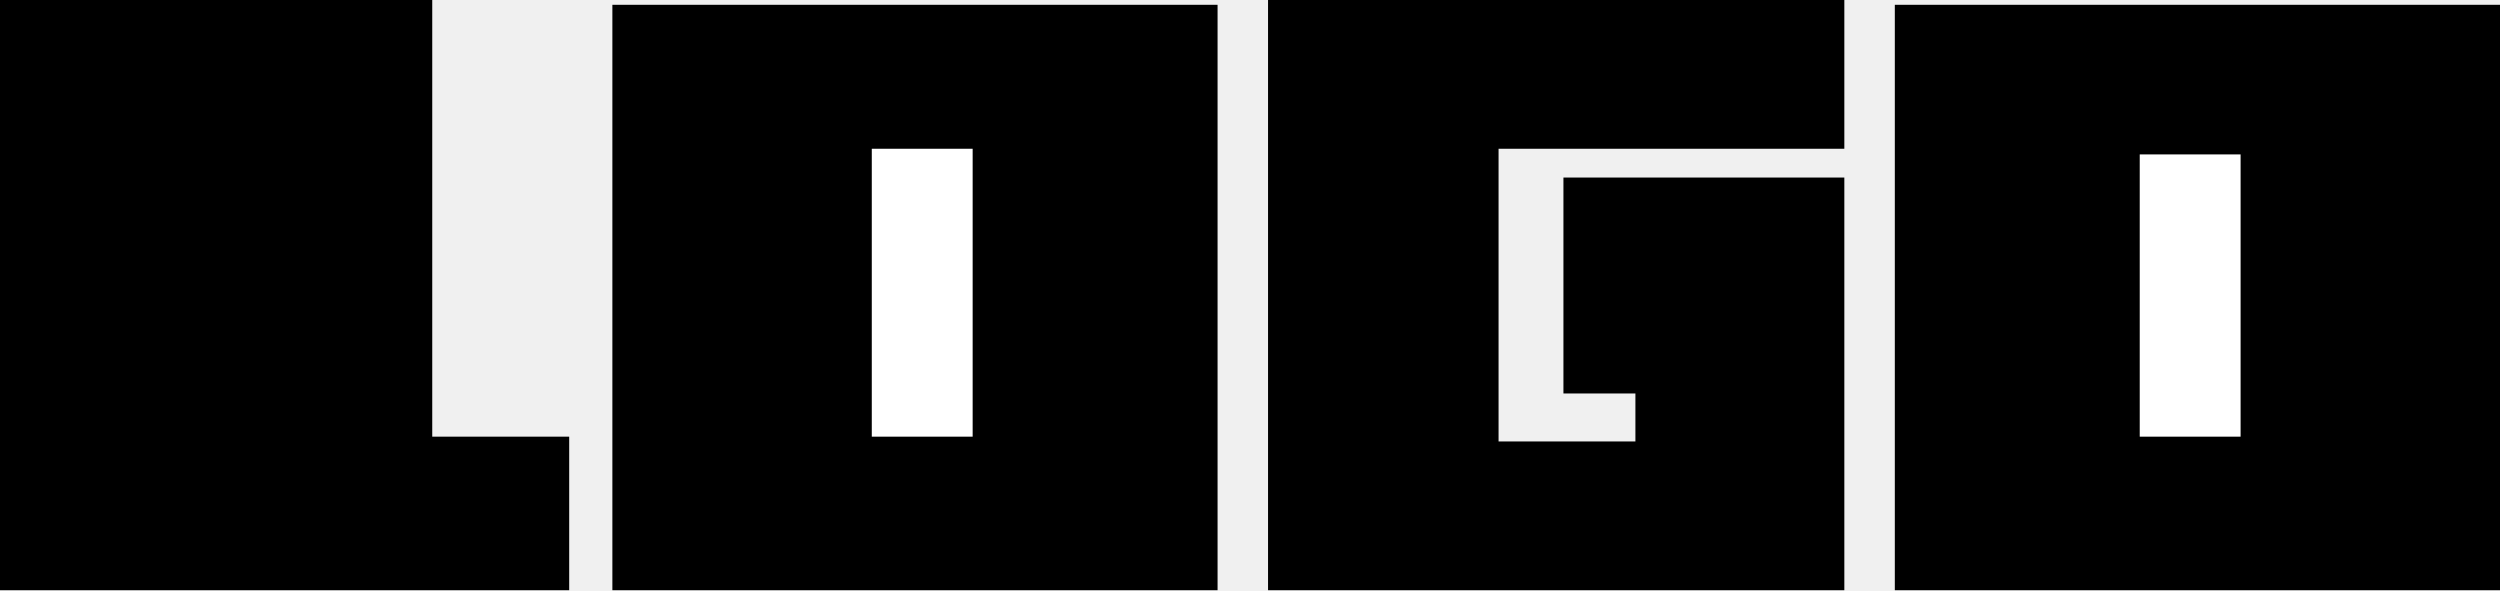
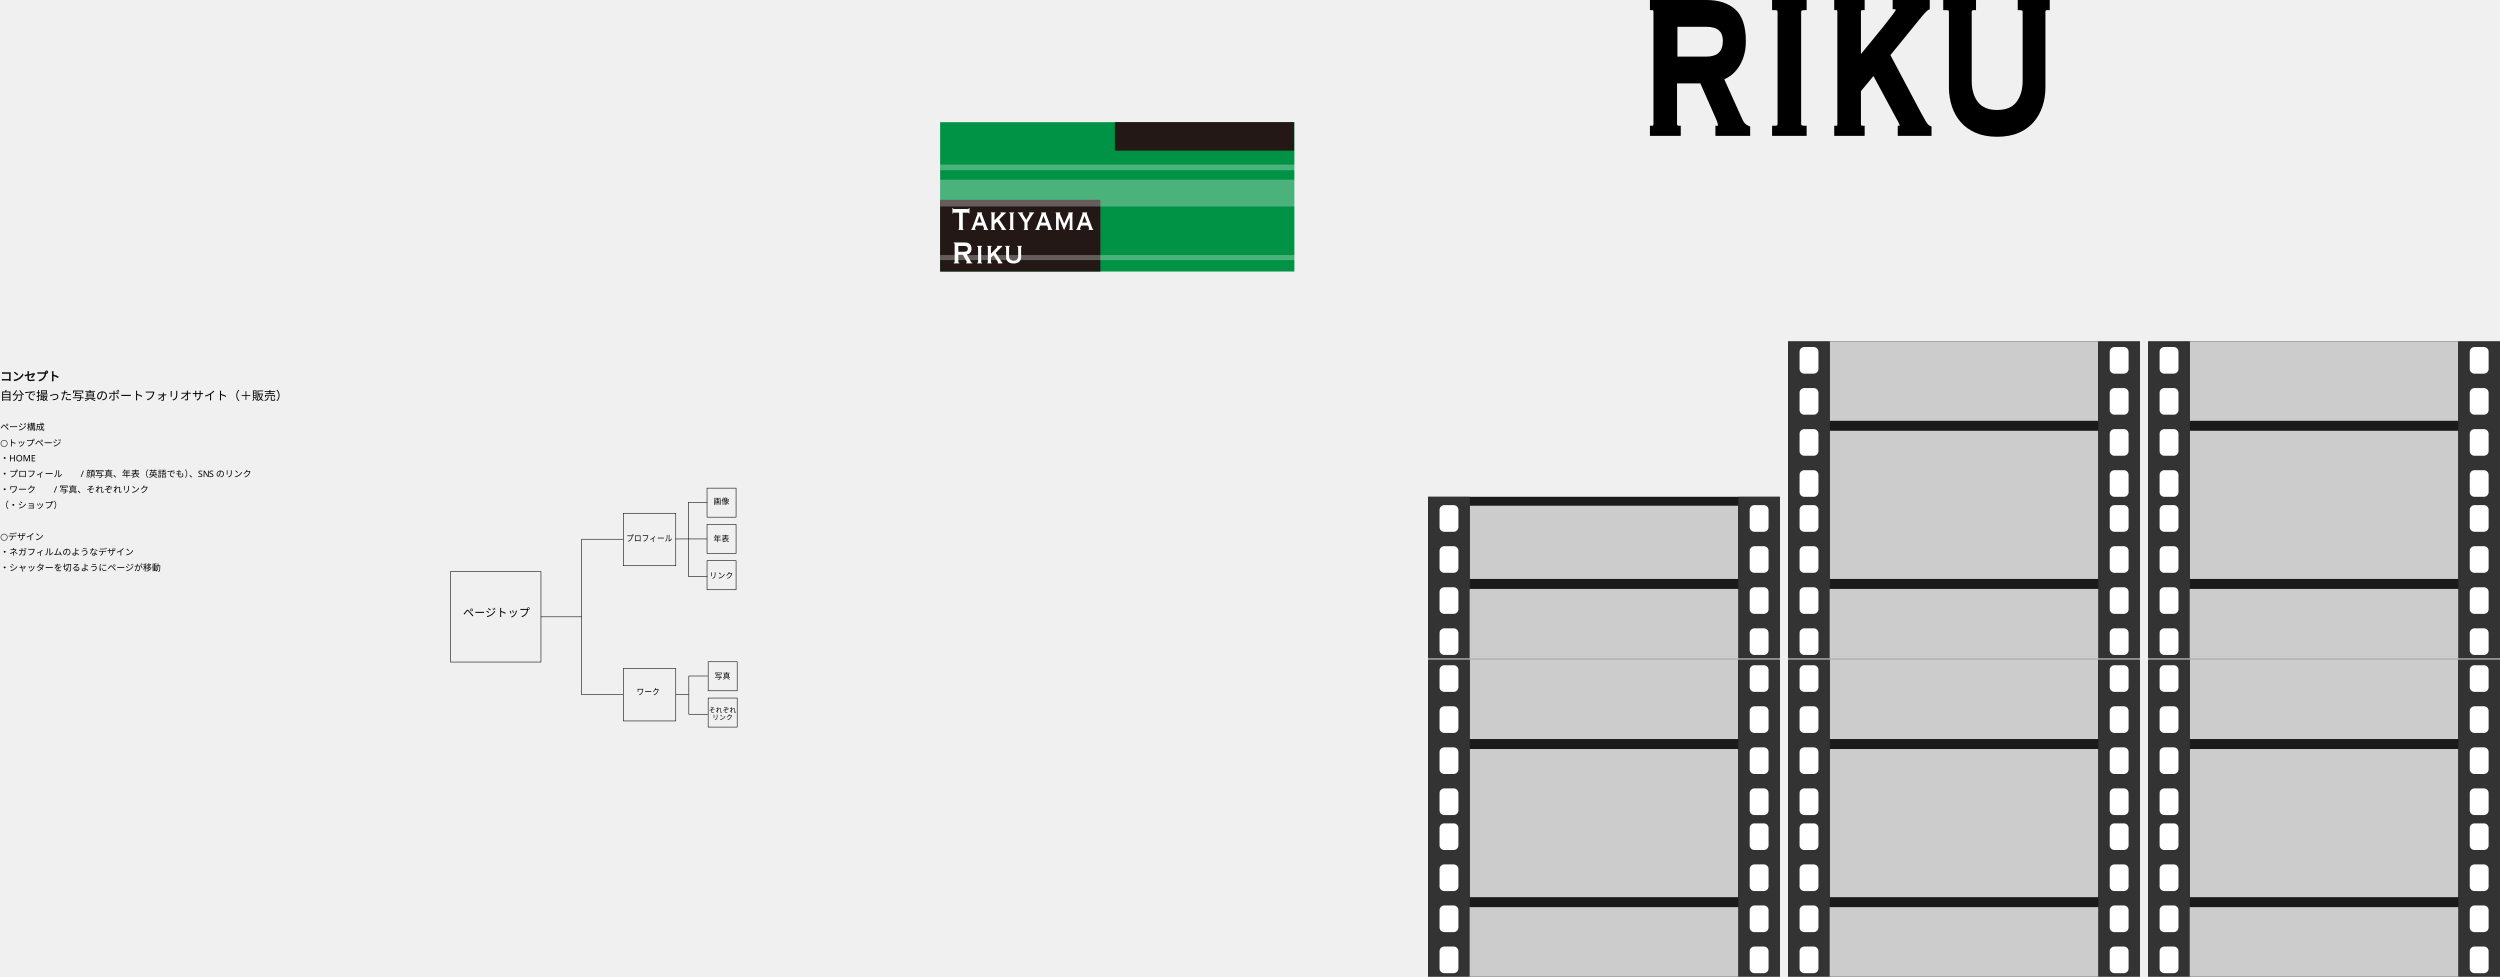
- <svg xmlns="http://www.w3.org/2000/svg" id="_イヤー_2" viewBox="0 0 260.5 61.5">
+ <svg xmlns="http://www.w3.org/2000/svg" id="_イヤー_1" viewBox="0 0 4477.93 1749.08">
  <defs>
-     <style>.cls-1{fill:#fff;}</style>
+     <style>.cls-1{fill:#009245;}.cls-2{fill:#fff;}.cls-3{fill:#333;}.cls-4{fill:#ccc;}.cls-5{fill:#231815;}.cls-6{fill:#1a1a1a;}.cls-7{fill:rgba(255,255,255,.3);}.cls-8{letter-spacing:.25em;}.cls-9{font-size:16px;}.cls-9,.cls-10,.cls-11,.cls-12,.cls-13,.cls-14,.cls-15{font-family:KozGoPr6N-Regular-83pv-RKSJ-H, 'Kozuka Gothic Pr6N';}.cls-10{font-size:8.97px;letter-spacing:.03em;}.cls-16{stroke-width:.99px;}.cls-16,.cls-17{fill:none;}.cls-16,.cls-17,.cls-14{stroke:#000;stroke-miterlimit:10;}.cls-11{font-size:14.57px;letter-spacing:.03em;}.cls-12,.cls-14{font-size:21.47px;}.cls-13{font-size:10.4px;letter-spacing:.03em;}.cls-18{letter-spacing:-.5em;}.cls-19{letter-spacing:-.5em;}.cls-14{stroke-width:.71px;}.cls-15{font-size:11.19px;letter-spacing:.03em;}</style>
  </defs>
-   <g id="_イヤー_1-2">
-     <g>
-       <polygon points="0 0 0 61.5 59.31 61.5 59.31 45.5 45.04 45.5 45.04 0 0 0" />
-       <polygon points="192.18 0 132.13 0 132.13 61.5 192.18 61.5 192.18 18.5 162.91 18.5 162.91 41 170.41 41 170.41 46 156.15 46 156.15 15.5 192.18 15.5 192.18 0" />
-       <g>
-         <rect x="63.81" y=".5" width="63.06" height="61" />
-         <rect class="cls-1" x="90.84" y="15.5" width="10.51" height="30" />
-       </g>
-       <g>
-         <rect x="197.44" y=".5" width="63.06" height="61" />
-         <rect class="cls-1" x="222.96" y="16.09" width="10.51" height="29.41" />
-       </g>
-     </g>
+   <text class="cls-14" transform="translate(.35 681.94)">
+     <tspan x="0" y="0">コンセプト</tspan>
+   </text>
+   <text class="cls-12" transform="translate(.35 716.45)">
+     <tspan x="0" y="0">自分で撮った写真のポートフォリオサイト（＋販売</tspan>
+     <tspan class="cls-19" x="493.84" y="0">）</tspan>
+   </text>
+   <text class="cls-9" transform="translate(.35 770.42)">
+     <tspan x="0" y="0">ページ構成</tspan>
+     <tspan x="0" y="28">○トップページ</tspan>
+     <tspan x="0" y="56">　・HOME</tspan>
+     <tspan x="0" y="84">　・プロフィール　</tspan>
+     <tspan class="cls-8" x="144" y="84">/</tspan>
+     <tspan x="154.1" y="84">顔写真、年表（英語でも</tspan>
+     <tspan class="cls-18" x="330.1" y="84">）</tspan>
+     <tspan x="338.1" y="84">、SN</tspan>
+     <tspan class="cls-8" x="373.84" y="84">S</tspan>
+     <tspan x="386.27" y="84">のリンク</tspan>
+     <tspan x="0" y="112">　・ワーク　</tspan>
+     <tspan class="cls-8" x="96" y="112">/</tspan>
+     <tspan x="106.1" y="112">写真、それぞれリンク</tspan>
+     <tspan x="0" y="140"> </tspan>
+     <tspan class="cls-18" x="3.73" y="140"> </tspan>
+     <tspan x="-.54" y="140">（・ショップ</tspan>
+     <tspan class="cls-18" x="95.46" y="140">）</tspan>
+     <tspan x="0" y="196">○デザイン</tspan>
+     <tspan x="0" y="224">　・ネガフィルムのようなデザイン</tspan>
+     <tspan x="0" y="252">　・シャッターを切るようにページが移動</tspan>
+   </text>
+   <rect class="cls-16" x="806.93" y="1023.84" width="162" height="162" />
+   <rect class="cls-16" x="1116.43" y="1197.34" width="94" height="94" />
+   <rect class="cls-16" x="1116.43" y="919.34" width="94" height="94" />
+   <rect class="cls-16" x="1266.43" y="874.34" width="52" height="52" />
+   <rect class="cls-16" x="1266.43" y="939.34" width="52" height="52" />
+   <rect class="cls-16" x="1266.43" y="1004.34" width="52" height="52" />
+   <text class="cls-11" transform="translate(829.42 1104.53) scale(1.34 1.38)">
+     <tspan x="0" y="0">ページトップ</tspan>
+   </text>
+   <line class="cls-17" x1="968.93" y1="1104.84" x2="1041.93" y2="1104.84" />
+   <line class="cls-17" x1="1209.93" y1="965.34" x2="1266.43" y2="965.34" />
+   <polyline class="cls-17" points="1115.93 1244.34 1041.93 1244.34 1041.93 1243.84 1041.93 965.84 1115.93 965.84" />
+   <polyline class="cls-17" points="1266.93 1032.34 1232.93 1032.34 1232.93 1032.1 1232.93 899.84 1266.93 899.84" />
+   <text class="cls-15" transform="translate(1121.86 969.66) scale(1.2 1.38)">
+     <tspan x="0" y="0">プロフィール</tspan>
+   </text>
+   <text class="cls-15" transform="translate(1140.4 1244.66) scale(1.2 1.38)">
+     <tspan x="0" y="0">ワーク</tspan>
+   </text>
+   <rect class="cls-16" x="1268.43" y="1185.34" width="52" height="52" />
+   <rect class="cls-16" x="1268.43" y="1250.34" width="52" height="52" />
+   <line class="cls-17" x1="1210.83" y1="1244.35" x2="1233.43" y2="1244.35" />
+   <polyline class="cls-17" points="1267.83 1279.36 1233.83 1279.36 1233.83 1279.24 1233.83 1210.84 1267.83 1210.84" />
+   <text class="cls-13" transform="translate(1277.92 902.97) scale(1.34 1.38)">
+     <tspan x="0" y="0">画像</tspan>
+   </text>
+   <text class="cls-13" transform="translate(1277.92 969.97) scale(1.34 1.38)">
+     <tspan x="0" y="0">年表</tspan>
+   </text>
+   <text class="cls-13" transform="translate(1270.76 1035.97) scale(1.34 1.38)">
+     <tspan x="0" y="0">リンク</tspan>
+   </text>
+   <text class="cls-13" transform="translate(1279.92 1215.97) scale(1.34 1.38)">
+     <tspan x="0" y="0">写真</tspan>
+   </text>
+   <text class="cls-10" transform="translate(1269.54 1276.46) scale(1.34 1.38)">
+     <tspan x="0" y="0">それぞれ</tspan>
+     <tspan x="4.61" y="9.3">リンク</tspan>
+   </text>
+   <g>
+     <rect class="cls-6" x="2557.84" y="1181.61" width="630.08" height="567.47" />
+     <rect class="cls-4" x="2632.37" y="1181.61" width="480.86" height="142.12" />
+     <rect class="cls-4" x="2632.37" y="1341.62" width="481.01" height="265.35" />
+     <g>
+       <rect class="cls-3" x="2558.08" y="1181.61" width="74.54" height="567.47" />
+       <g>
+         <rect class="cls-2" x="2578.46" y="1191.55" width="33.79" height="47.7" rx="8.5" ry="8.5" />
+         <rect class="cls-2" x="2578.46" y="1265.1" width="33.79" height="47.7" rx="8.5" ry="8.5" />
+         <rect class="cls-2" x="2578.46" y="1338.64" width="33.79" height="47.7" rx="8.5" ry="8.5" />
+         <rect class="cls-2" x="2578.46" y="1412.18" width="33.79" height="47.7" rx="8.5" ry="8.5" />
+         <rect class="cls-2" x="2578.46" y="1474.79" width="33.79" height="47.7" rx="8.5" ry="8.5" />
+         <rect class="cls-2" x="2578.46" y="1548.33" width="33.79" height="47.7" rx="8.5" ry="8.5" />
+         <rect class="cls-2" x="2578.46" y="1621.87" width="33.79" height="47.7" rx="8.5" ry="8.5" />
+         <rect class="cls-2" x="2578.46" y="1695.42" width="33.79" height="47.7" rx="8.5" ry="8.5" />
+       </g>
+     </g>
+     <g>
+       <rect class="cls-3" x="3113.63" y="1181.61" width="74.54" height="567.47" />
+       <g>
+         <rect class="cls-2" x="3134" y="1191.55" width="33.79" height="47.7" rx="8.5" ry="8.5" />
+         <rect class="cls-2" x="3134" y="1265.1" width="33.79" height="47.7" rx="8.5" ry="8.5" />
+         <rect class="cls-2" x="3134" y="1338.64" width="33.79" height="47.7" rx="8.5" ry="8.5" />
+         <rect class="cls-2" x="3134" y="1412.18" width="33.79" height="47.7" rx="8.5" ry="8.5" />
+         <rect class="cls-2" x="3134" y="1474.79" width="33.79" height="47.7" rx="8.5" ry="8.5" />
+         <rect class="cls-2" x="3134" y="1548.33" width="33.79" height="47.7" rx="8.5" ry="8.5" />
+         <rect class="cls-2" x="3134" y="1621.87" width="33.79" height="47.7" rx="8.5" ry="8.5" />
+         <rect class="cls-2" x="3134" y="1695.42" width="33.79" height="47.7" rx="8.5" ry="8.5" />
+       </g>
+     </g>
+     <rect class="cls-4" x="2632.37" y="1624.86" width="481.01" height="124.23" />
+   </g>
+   <g>
+     <rect class="cls-6" x="3202.72" y="1181.61" width="630.08" height="567.47" />
+     <rect class="cls-4" x="3277.26" y="1181.61" width="480.86" height="142.12" />
+     <rect class="cls-4" x="3277.26" y="1341.62" width="481.01" height="265.35" />
+     <g>
+       <rect class="cls-3" x="3202.97" y="1181.61" width="74.54" height="567.47" />
+       <g>
+         <rect class="cls-2" x="3223.34" y="1191.55" width="33.79" height="47.7" rx="8.5" ry="8.5" />
+         <rect class="cls-2" x="3223.34" y="1265.1" width="33.79" height="47.7" rx="8.5" ry="8.5" />
+         <rect class="cls-2" x="3223.34" y="1338.64" width="33.79" height="47.7" rx="8.5" ry="8.5" />
+         <rect class="cls-2" x="3223.34" y="1412.18" width="33.79" height="47.7" rx="8.5" ry="8.5" />
+         <rect class="cls-2" x="3223.34" y="1474.79" width="33.79" height="47.7" rx="8.5" ry="8.5" />
+         <rect class="cls-2" x="3223.34" y="1548.33" width="33.79" height="47.7" rx="8.5" ry="8.5" />
+         <rect class="cls-2" x="3223.34" y="1621.87" width="33.79" height="47.7" rx="8.5" ry="8.5" />
+         <rect class="cls-2" x="3223.34" y="1695.42" width="33.79" height="47.7" rx="8.5" ry="8.5" />
+       </g>
+     </g>
+     <g>
+       <rect class="cls-3" x="3758.51" y="1181.61" width="74.54" height="567.47" />
+       <g>
+         <rect class="cls-2" x="3778.88" y="1191.55" width="33.79" height="47.7" rx="8.5" ry="8.5" />
+         <rect class="cls-2" x="3778.88" y="1265.1" width="33.79" height="47.7" rx="8.5" ry="8.5" />
+         <rect class="cls-2" x="3778.88" y="1338.64" width="33.79" height="47.7" rx="8.5" ry="8.5" />
+         <rect class="cls-2" x="3778.88" y="1412.18" width="33.79" height="47.7" rx="8.5" ry="8.5" />
+         <rect class="cls-2" x="3778.88" y="1474.79" width="33.79" height="47.7" rx="8.5" ry="8.5" />
+         <rect class="cls-2" x="3778.88" y="1548.33" width="33.79" height="47.7" rx="8.5" ry="8.5" />
+         <rect class="cls-2" x="3778.88" y="1621.87" width="33.79" height="47.7" rx="8.5" ry="8.5" />
+         <rect class="cls-2" x="3778.88" y="1695.42" width="33.79" height="47.7" rx="8.5" ry="8.5" />
+       </g>
+     </g>
+     <rect class="cls-4" x="3277.26" y="1624.86" width="481.01" height="124.23" />
+   </g>
+   <g>
+     <rect class="cls-6" x="3847.61" y="1181.61" width="630.08" height="567.47" />
+     <rect class="cls-4" x="3922.14" y="1181.61" width="480.86" height="142.12" />
+     <rect class="cls-4" x="3922.14" y="1341.62" width="481.01" height="265.35" />
+     <g>
+       <rect class="cls-3" x="3847.85" y="1181.61" width="74.54" height="567.47" />
+       <g>
+         <rect class="cls-2" x="3868.23" y="1191.55" width="33.79" height="47.7" rx="8.5" ry="8.5" />
+         <rect class="cls-2" x="3868.23" y="1265.1" width="33.79" height="47.7" rx="8.5" ry="8.5" />
+         <rect class="cls-2" x="3868.23" y="1338.64" width="33.79" height="47.7" rx="8.5" ry="8.5" />
+         <rect class="cls-2" x="3868.23" y="1412.18" width="33.79" height="47.7" rx="8.5" ry="8.5" />
+         <rect class="cls-2" x="3868.23" y="1474.79" width="33.79" height="47.7" rx="8.5" ry="8.5" />
+         <rect class="cls-2" x="3868.23" y="1548.33" width="33.79" height="47.7" rx="8.5" ry="8.5" />
+         <rect class="cls-2" x="3868.23" y="1621.87" width="33.79" height="47.7" rx="8.5" ry="8.5" />
+         <rect class="cls-2" x="3868.23" y="1695.42" width="33.79" height="47.7" rx="8.5" ry="8.5" />
+       </g>
+     </g>
+     <g>
+       <rect class="cls-3" x="4403.4" y="1181.61" width="74.54" height="567.47" />
+       <g>
+         <rect class="cls-2" x="4423.77" y="1191.55" width="33.79" height="47.7" rx="8.5" ry="8.5" />
+         <rect class="cls-2" x="4423.77" y="1265.1" width="33.79" height="47.7" rx="8.5" ry="8.5" />
+         <rect class="cls-2" x="4423.77" y="1338.64" width="33.79" height="47.7" rx="8.5" ry="8.5" />
+         <rect class="cls-2" x="4423.77" y="1412.18" width="33.79" height="47.7" rx="8.5" ry="8.5" />
+         <rect class="cls-2" x="4423.77" y="1474.79" width="33.79" height="47.7" rx="8.5" ry="8.5" />
+         <rect class="cls-2" x="4423.77" y="1548.33" width="33.79" height="47.7" rx="8.5" ry="8.5" />
+         <rect class="cls-2" x="4423.77" y="1621.87" width="33.79" height="47.7" rx="8.5" ry="8.5" />
+         <rect class="cls-2" x="4423.77" y="1695.42" width="33.79" height="47.7" rx="8.5" ry="8.5" />
+       </g>
+     </g>
+     <rect class="cls-4" x="3922.14" y="1624.86" width="481.01" height="124.23" />
+   </g>
+   <rect class="cls-6" x="2557.84" y="889.84" width="630.08" height="289.24" />
+   <rect class="cls-4" x="2632.37" y="905.84" width="481.01" height="131.13" />
+   <rect class="cls-3" x="2558.08" y="889.84" width="74.54" height="289.24" />
+   <rect class="cls-2" x="2578.46" y="904.79" width="33.79" height="47.7" rx="8.5" ry="8.5" />
+   <rect class="cls-2" x="2578.46" y="978.33" width="33.79" height="47.7" rx="8.5" ry="8.5" />
+   <rect class="cls-2" x="2578.46" y="1051.87" width="33.79" height="47.7" rx="8.5" ry="8.5" />
+   <rect class="cls-2" x="2578.46" y="1125.42" width="33.79" height="47.7" rx="8.5" ry="8.5" />
+   <rect class="cls-3" x="3113.63" y="889.84" width="74.54" height="289.24" />
+   <rect class="cls-2" x="3134" y="904.79" width="33.79" height="47.7" rx="8.5" ry="8.5" />
+   <rect class="cls-2" x="3134" y="978.33" width="33.79" height="47.7" rx="8.5" ry="8.5" />
+   <rect class="cls-2" x="3134" y="1051.87" width="33.79" height="47.7" rx="8.5" ry="8.5" />
+   <rect class="cls-2" x="3134" y="1125.42" width="33.79" height="47.7" rx="8.5" ry="8.5" />
+   <rect class="cls-4" x="2632.37" y="1054.86" width="481.01" height="124.23" />
+   <g>
+     <rect class="cls-6" x="3202.72" y="611.61" width="630.08" height="567.47" />
+     <rect class="cls-4" x="3277.26" y="611.61" width="480.86" height="142.12" />
+     <rect class="cls-4" x="3277.26" y="771.62" width="481.01" height="265.35" />
+     <g>
+       <rect class="cls-3" x="3202.97" y="611.61" width="74.54" height="567.47" />
+       <g>
+         <rect class="cls-2" x="3223.34" y="621.55" width="33.79" height="47.7" rx="8.5" ry="8.5" />
+         <rect class="cls-2" x="3223.34" y="695.1" width="33.79" height="47.7" rx="8.5" ry="8.5" />
+         <rect class="cls-2" x="3223.34" y="768.64" width="33.79" height="47.7" rx="8.5" ry="8.5" />
+         <rect class="cls-2" x="3223.34" y="842.18" width="33.79" height="47.7" rx="8.5" ry="8.5" />
+         <rect class="cls-2" x="3223.34" y="904.79" width="33.79" height="47.7" rx="8.5" ry="8.5" />
+         <rect class="cls-2" x="3223.34" y="978.33" width="33.79" height="47.7" rx="8.5" ry="8.5" />
+         <rect class="cls-2" x="3223.34" y="1051.87" width="33.79" height="47.7" rx="8.5" ry="8.5" />
+         <rect class="cls-2" x="3223.34" y="1125.42" width="33.79" height="47.7" rx="8.5" ry="8.5" />
+       </g>
+     </g>
+     <g>
+       <rect class="cls-3" x="3758.51" y="611.61" width="74.54" height="567.47" />
+       <g>
+         <rect class="cls-2" x="3778.88" y="621.55" width="33.79" height="47.7" rx="8.5" ry="8.5" />
+         <rect class="cls-2" x="3778.88" y="695.1" width="33.79" height="47.7" rx="8.5" ry="8.5" />
+         <rect class="cls-2" x="3778.88" y="768.64" width="33.79" height="47.7" rx="8.5" ry="8.5" />
+         <rect class="cls-2" x="3778.88" y="842.18" width="33.79" height="47.7" rx="8.5" ry="8.5" />
+         <rect class="cls-2" x="3778.88" y="904.79" width="33.79" height="47.7" rx="8.5" ry="8.5" />
+         <rect class="cls-2" x="3778.88" y="978.33" width="33.79" height="47.7" rx="8.5" ry="8.5" />
+         <rect class="cls-2" x="3778.88" y="1051.87" width="33.79" height="47.7" rx="8.5" ry="8.5" />
+         <rect class="cls-2" x="3778.88" y="1125.42" width="33.79" height="47.7" rx="8.5" ry="8.5" />
+       </g>
+     </g>
+     <rect class="cls-4" x="3277.26" y="1054.86" width="481.01" height="124.23" />
+   </g>
+   <g>
+     <rect class="cls-6" x="3847.61" y="611.61" width="630.08" height="567.47" />
+     <rect class="cls-4" x="3922.14" y="611.61" width="480.86" height="142.12" />
+     <rect class="cls-4" x="3922.14" y="771.62" width="481.01" height="265.35" />
+     <g>
+       <rect class="cls-3" x="3847.85" y="611.61" width="74.54" height="567.47" />
+       <g>
+         <rect class="cls-2" x="3868.23" y="621.55" width="33.79" height="47.7" rx="8.5" ry="8.5" />
+         <rect class="cls-2" x="3868.23" y="695.1" width="33.79" height="47.7" rx="8.5" ry="8.5" />
+         <rect class="cls-2" x="3868.23" y="768.64" width="33.79" height="47.7" rx="8.5" ry="8.5" />
+         <rect class="cls-2" x="3868.23" y="842.18" width="33.79" height="47.7" rx="8.5" ry="8.5" />
+         <rect class="cls-2" x="3868.23" y="904.79" width="33.79" height="47.7" rx="8.5" ry="8.5" />
+         <rect class="cls-2" x="3868.23" y="978.33" width="33.79" height="47.7" rx="8.5" ry="8.5" />
+         <rect class="cls-2" x="3868.23" y="1051.87" width="33.79" height="47.7" rx="8.5" ry="8.5" />
+         <rect class="cls-2" x="3868.23" y="1125.42" width="33.79" height="47.7" rx="8.5" ry="8.5" />
+       </g>
+     </g>
+     <g>
+       <rect class="cls-3" x="4403.4" y="611.61" width="74.54" height="567.47" />
+       <g>
+         <rect class="cls-2" x="4423.77" y="621.55" width="33.79" height="47.7" rx="8.5" ry="8.5" />
+         <rect class="cls-2" x="4423.77" y="695.1" width="33.79" height="47.7" rx="8.5" ry="8.5" />
+         <rect class="cls-2" x="4423.77" y="768.64" width="33.79" height="47.7" rx="8.5" ry="8.5" />
+         <rect class="cls-2" x="4423.77" y="842.18" width="33.79" height="47.7" rx="8.5" ry="8.5" />
+         <rect class="cls-2" x="4423.77" y="904.79" width="33.79" height="47.7" rx="8.5" ry="8.5" />
+         <rect class="cls-2" x="4423.77" y="978.33" width="33.79" height="47.7" rx="8.5" ry="8.5" />
+         <rect class="cls-2" x="4423.77" y="1051.87" width="33.79" height="47.7" rx="8.5" ry="8.5" />
+         <rect class="cls-2" x="4423.77" y="1125.42" width="33.79" height="47.7" rx="8.5" ry="8.5" />
+       </g>
+     </g>
+     <rect class="cls-4" x="3922.14" y="1054.86" width="481.01" height="124.23" />
+   </g>
+   <g>
+     <rect class="cls-1" x="1683.93" y="218.84" width="634.5" height="267.5" />
+     <rect class="cls-5" x="1996.93" y="218.84" width="321" height="51" />
+     <rect class="cls-5" x="1683.93" y="357.84" width="287" height="128.5" />
+     <g>
+       <path class="cls-2" d="M1724.49,409.24c0,.85,.42,1.28,1.26,1.28v1.28h-8.84v-1.28c.27,0,.51-.11,.72-.32,.21-.21,.32-.53,.32-.96v-28.33h-9.47c-.34,0-.68,.12-1,.36-.33,.24-.49,.69-.49,1.35h-1.03v-9.97h1.03c0,.67,.16,1.12,.49,1.35,.33,.24,.66,.36,1,.36h25.49c.34,0,.68-.12,1-.36,.33-.24,.49-.69,.49-1.35h1.03v9.97h-1.03c0-.66-.16-1.11-.49-1.35-.33-.24-.66-.36-1-.36h-9.47v28.33Z" />
+       <path class="cls-2" d="M1739.65,410.52c.46-.09,.83-.37,1.12-.82,.29-.45,.51-.87,.66-1.25l8.55-23.13c.23-.66,.41-1.2,.54-1.6,.13-.4,.2-.79,.2-1.17,0-.28-.05-.46-.14-.53-.1-.07-.2-.15-.32-.25v-1.28h8.67v1.28c-.12,.1-.24,.17-.37,.21-.13,.05-.2,.24-.2,.57,0,.28,.09,.63,.26,1.03,.17,.4,.35,.87,.55,1.39l9.3,24.2c.19,.43,.4,.74,.63,.93,.23,.19,.48,.33,.75,.43v1.28h-8.15v-1.07c.19,0,.39-.07,.6-.21,.21-.14,.32-.4,.32-.78,0-.28-.04-.54-.12-.78-.08-.24-.17-.54-.29-.93l-1.55-4.06h-12.28l-1.61,3.84c-.15,.38-.28,.72-.37,1.03-.1,.31-.14,.58-.14,.82,0,.38,.09,.62,.29,.71,.19,.1,.46,.14,.8,.14v1.28h-7.69v-1.28Zm19.17-11.82l-4.65-11.96-4.08,11.96h8.73Z" />
+       <path class="cls-2" d="M1781.38,409.45c0,.71,.36,1.07,1.09,1.07v1.28h-7.52v-1.28c.61,0,.92-.36,.92-1.07v-26.62c0-.71-.31-1.07-.92-1.07v-1.28h7.52v1.28c-.73,0-1.09,.36-1.09,1.07v11.6c1.3-1.33,2.64-2.67,4.02-4.02,1.38-1.35,2.62-2.6,3.73-3.74,1.11-1.14,2.03-2.1,2.76-2.88,.73-.78,1.09-1.27,1.09-1.46,0-.24-.11-.43-.32-.57-.21-.14-.41-.21-.6-.21v-1.07h9.47v1.28c-.46,.19-1.15,.74-2.07,1.64l-9.59,9.61,9.07,13.95c.46,.71,.96,1.44,1.49,2.17,.54,.74,1.07,1.2,1.61,1.39v1.28h-8.5v-1.28c.42,0,.63-.14,.63-.43,0-.19-.09-.45-.26-.78-.17-.33-.51-.85-1-1.57l-7.06-10.68-4.48,4.41v7.97Z" />
+       <path class="cls-2" d="M1807.79,410.52c.61,0,1.03-.08,1.26-.25,.23-.17,.34-.44,.34-.82v-26.62c0-.38-.11-.65-.34-.82-.23-.17-.65-.25-1.26-.25v-1.28h8.73v1.28c-1.07,0-1.61,.36-1.61,1.07v26.62c0,.71,.54,1.07,1.61,1.07v1.28h-8.73v-1.28Z" />
+       <path class="cls-2" d="M1825.18,382.97c-.27-.43-.59-.74-.98-.93-.38-.19-.75-.28-1.09-.28v-1.28h9.47v1.28c-.19,0-.4,.08-.63,.25-.23,.17-.34,.39-.34,.68s.08,.55,.23,.78c.15,.24,.32,.52,.52,.85l5.8,9.4,5.11-8.83c.34-.62,.6-1.08,.77-1.39,.17-.31,.26-.6,.26-.89,0-.38-.1-.62-.29-.71-.19-.09-.38-.14-.57-.14v-1.28h8.78v1.28c-.46,0-.97,.32-1.52,.96-.56,.64-1.04,1.29-1.46,1.96l-8.78,14.09v10.68c0,.71,.36,1.07,1.09,1.07v1.28h-7.63v-1.28c.69,0,1.03-.36,1.03-1.07v-10.96l-9.76-15.52Z" />
+       <path class="cls-2" d="M1854.51,410.52c.46-.09,.83-.37,1.12-.82,.29-.45,.51-.87,.66-1.25l8.55-23.13c.23-.66,.41-1.2,.54-1.6,.13-.4,.2-.79,.2-1.17,0-.28-.05-.46-.14-.53-.1-.07-.2-.15-.32-.25v-1.28h8.67v1.28c-.12,.1-.24,.17-.37,.21-.13,.05-.2,.24-.2,.57,0,.28,.09,.63,.26,1.03,.17,.4,.35,.87,.55,1.39l9.3,24.2c.19,.43,.4,.74,.63,.93,.23,.19,.48,.33,.75,.43v1.28h-8.15v-1.07c.19,0,.39-.07,.6-.21,.21-.14,.32-.4,.32-.78,0-.28-.04-.54-.12-.78-.08-.24-.17-.54-.29-.93l-1.55-4.06h-12.28l-1.61,3.84c-.15,.38-.28,.72-.37,1.03-.1,.31-.14,.58-.14,.82,0,.38,.09,.62,.29,.71,.19,.1,.46,.14,.8,.14v1.28h-7.69v-1.28Zm19.17-11.82l-4.65-11.96-4.08,11.96h8.73Z" />
+       <path class="cls-2" d="M1890.91,410.52c.19-.05,.35-.14,.49-.28,.13-.14,.2-.47,.2-1v-26.05c0-.66-.05-1.07-.14-1.21-.1-.14-.28-.21-.54-.21v-1.28h7.98v1.28c-.38,0-.57,.21-.57,.64,0,.19,.07,.44,.2,.75,.13,.31,.33,.75,.6,1.32l7,16.02,7.06-15.94c.27-.57,.48-1.03,.63-1.39,.15-.36,.23-.6,.23-.75,0-.43-.15-.64-.46-.64v-1.28h8.09v1.28c-.19,0-.37,.06-.54,.18-.17,.12-.26,.37-.26,.75v26.76c0,.38,.09,.65,.26,.82,.17,.17,.35,.25,.54,.25v1.28h-6.66v-1.28c.8,0,1.15-.36,1.03-1.07v-20h-.12l-9.76,22.35h-.46l-9.24-22.35h-.06v20c0,.71,.32,1.07,.98,1.07v1.28h-6.49v-1.28Z" />
+       <path class="cls-2" d="M1927.88,410.52c.46-.09,.83-.37,1.12-.82,.29-.45,.51-.87,.66-1.25l8.55-23.13c.23-.66,.41-1.2,.54-1.6,.13-.4,.2-.79,.2-1.17,0-.28-.05-.46-.14-.53-.1-.07-.2-.15-.32-.25v-1.28h8.67v1.28c-.12,.1-.24,.17-.37,.21-.13,.05-.2,.24-.2,.57,0,.28,.09,.63,.26,1.03,.17,.4,.35,.87,.55,1.39l9.3,24.2c.19,.43,.4,.74,.63,.93,.23,.19,.48,.33,.75,.43v1.28h-8.15v-1.07c.19,0,.39-.07,.6-.21,.21-.14,.32-.4,.32-.78,0-.28-.04-.54-.12-.78-.08-.24-.17-.54-.29-.93l-1.55-4.06h-12.28l-1.61,3.84c-.15,.38-.28,.72-.37,1.03-.1,.31-.14,.58-.14,.82,0,.38,.09,.62,.29,.71,.19,.1,.46,.14,.8,.14v1.28h-7.69v-1.28Zm19.17-11.82l-4.65-11.96-4.08,11.96h8.73Z" />
+       <path class="cls-2" d="M1727.94,434.32c1.84,0,3.5,.2,4.99,.6,1.49,.4,2.77,1.04,3.85,1.92,1.07,.88,1.89,2.02,2.47,3.42,.57,1.4,.86,3.12,.86,5.16,0,3.13-.75,5.53-2.24,7.19-1.49,1.66-3.5,2.78-6.03,3.35l7.63,13.52c.27,.48,.58,.76,.95,.85,.36,.1,.7,.14,1,.14v1.28h-10.73v-1.28c.34,0,.64-.07,.89-.21,.25-.14,.37-.33,.37-.57s-.08-.51-.23-.82c-.15-.31-.38-.72-.69-1.25l-6.32-11.1h-8.21v12.67c0,.43,.12,.75,.37,.96,.25,.21,.7,.32,1.35,.32v1.28h-9.93v-1.28c1.11,0,1.66-.43,1.66-1.28v-32.32c0-.85-.55-1.28-1.66-1.28v-1.28h19.63Zm-1.49,16.66c1.38,0,2.53-.13,3.44-.39,.92-.26,1.64-.63,2.18-1.1,.54-.47,.92-1.03,1.15-1.67s.34-1.34,.34-2.1-.12-1.46-.34-2.1-.61-1.2-1.15-1.67c-.54-.47-1.26-.84-2.18-1.1-.92-.26-2.07-.39-3.44-.39h-9.93v10.54h9.93Z" />
+       <path class="cls-2" d="M1750.32,470.48c.61,0,1.03-.08,1.26-.25,.23-.17,.34-.44,.34-.82v-26.62c0-.38-.11-.65-.34-.82-.23-.17-.65-.25-1.26-.25v-1.28h8.73v1.28c-1.07,0-1.61,.36-1.61,1.07v26.62c0,.71,.54,1.07,1.61,1.07v1.28h-8.73v-1.28Z" />
+       <path class="cls-2" d="M1774.95,469.41c0,.71,.36,1.07,1.09,1.07v1.28h-7.52v-1.28c.61,0,.92-.36,.92-1.07v-26.62c0-.71-.31-1.07-.92-1.07v-1.28h7.52v1.28c-.73,0-1.09,.36-1.09,1.07v11.6c1.3-1.33,2.64-2.67,4.02-4.02,1.38-1.35,2.62-2.6,3.73-3.74,1.11-1.14,2.03-2.1,2.76-2.88,.73-.78,1.09-1.27,1.09-1.46,0-.24-.11-.43-.32-.57-.21-.14-.41-.21-.6-.21v-1.07h9.47v1.28c-.46,.19-1.15,.74-2.07,1.64l-9.59,9.61,9.07,13.95c.46,.71,.96,1.44,1.49,2.17,.54,.74,1.07,1.2,1.61,1.39v1.28h-8.5v-1.28c.42,0,.63-.14,.63-.43,0-.19-.09-.45-.26-.78-.17-.33-.51-.85-1-1.57l-7.06-10.68-4.48,4.41v7.97Z" />
+       <path class="cls-2" d="M1808.65,441.72c-.84,0-1.26,.36-1.26,1.07v16.35c0,2.28,.67,4.12,2.01,5.5,1.34,1.38,3.39,2.07,6.14,2.07s4.8-.69,6.14-2.07c1.34-1.38,2.01-3.21,2.01-5.5v-16.35c0-.71-.48-1.07-1.44-1.07v-1.28h7.98v1.28c-.84,0-1.26,.36-1.26,1.07v18.01c0,1.47-.27,2.88-.8,4.24-.54,1.35-1.35,2.55-2.44,3.59-1.09,1.04-2.49,1.86-4.19,2.46-1.7,.59-3.7,.89-6,.89s-4.3-.3-6-.89c-1.7-.59-3.1-1.41-4.19-2.46-1.09-1.04-1.9-2.24-2.44-3.59-.54-1.35-.8-2.76-.8-4.24v-18.01c0-.38-.12-.65-.34-.82-.23-.17-.67-.25-1.32-.25v-1.28h8.21v1.28Z" />
+     </g>
+     <rect class="cls-7" x="1683.93" y="321.84" width="635" height="48" />
+     <rect class="cls-7" x="1683.93" y="294.84" width="635" height="10" />
+     <rect class="cls-7" x="1683.93" y="456.84" width="635" height="9" />
+   </g>
+   <g>
+     <path d="M3132.22,225.58c-2.14-.88-4.16-2.16-6.02-3.81-1.78-1.55-3.5-4.06-5.08-7.35l-32.6-72.32c3.81-1.73,7.56-3.93,11.2-6.56,5.05-3.64,9.7-8.47,13.81-14.35,4.09-5.84,7.42-12.79,9.88-20.65s3.71-16.91,3.71-26.9c0-26.4-6.38-45.51-18.97-56.81-12.47-11.17-29.85-16.83-51.65-16.83h-101.18V18.11h4.25c1.11,0,2.07,0,2.07,3.76V221.5c0,3.76-.96,3.76-2.07,3.76h-4.25v18.11h55.21v-18.11h-4.25c-.29,0-.89-.24-1.71-.91-.45-.38-.71-1.41-.71-2.85v-72.08h41.78l26.63,60.45,.04,.1c4.02,8.55,4.87,12.73,4.87,14.74,0,.23-.02,.41-.03,.54-.08,0-.18,.01-.29,.01h-4.25v18.11h62.24v-16.7l-2.63-1.09Zm-76.43-124.16h-51.23V48h51.23c10.76,0,18.59,2.22,23.25,6.59,4.66,4.37,6.92,10.25,6.92,17.99,0,19.67-9.59,28.84-30.17,28.84Z" />
+     <path d="M3226.15,21.87V221.5c0,1.76,0,3.76,5.58,3.76h4.25v18.11h-61.88v-18.11h4.25c3.96,0,4.89-.79,4.9-.79,.33-.3,.68-1.23,.68-2.97V21.87c0-1.74-.35-2.67-.68-2.97,0,0-.24-.2-.97-.4-.73-.19-1.95-.39-3.93-.39h-4.25V0h61.88V18.11h-4.25c-5.58,0-5.58,2-5.58,3.76Z" />
+     <path d="M3459.68,226.72v16.65h-60.48v-18.11h3.71c-.16-.69-.47-1.71-1.09-3.17-.98-2.32-2.98-6.12-5.93-11.29l-40.24-74.61-22.4,27.06v58.25c0,3.76,1.07,3.76,2.43,3.76h4.25v18.11h-54.51v-18.11h4.25c.55,0,1.37,0,1.37-3.76V21.87c0-3.76-.82-3.76-1.37-3.76h-4.25V0h54.51V18.11h-4.25c-1.36,0-2.43,0-2.43,3.76V96.8c5.6-6.92,11.32-13.88,17.06-20.8,8.3-9.98,15.96-19.38,22.77-27.96,6.75-8.48,12.4-15.73,16.8-21.54,4.43-5.85,5.52-8.02,5.79-8.68-.05-.38-.19-.53-.38-.69-.67-.56-1.01-.62-1.01-.62h-4.25l.04-4.25V0h66.45V16.47l-2.33,1.18c-1.28,.65-4.45,2.97-11.3,11.21l-56.84,69.84,54.17,102.13c2.8,5.33,5.84,10.74,9.03,16.1,3.48,5.87,6.2,7.96,7.86,8.68l2.57,1.11Z" />
+     <path d="M3671.44,0V18.11h-4.26c-2.6,0-3.47,.54-3.47,3.76V156.92c0,11.41-1.72,22.54-5.12,33.06-3.45,10.65-8.74,20.21-15.74,28.41-7.06,8.3-16.22,14.88-27.2,19.57-10.89,4.65-23.8,7.01-38.37,7.01s-27.48-2.36-38.37-7.01c-10.97-4.69-20.13-11.27-27.2-19.57-7-8.21-12.3-17.77-15.73-28.41-3.4-10.5-5.12-21.63-5.12-33.06V21.87c0-1.74-.36-2.67-.69-2.97,0,0-.26-.2-1.04-.4-.79-.19-2.1-.39-4.2-.39h-4.26V0h58.72V18.14h-4.25c-2.6,0-3.47,.54-3.47,3.78v122.57c0,16.07,3.83,29.05,11.37,38.57,7.41,9.36,18.61,13.91,34.24,13.91s26.83-4.55,34.25-13.91c7.54-9.53,11.37-22.51,11.37-38.57V21.92c0-2.29-.32-3.78-4.53-3.78h-4.25V0h57.32Z" />
  </g>
</svg>
